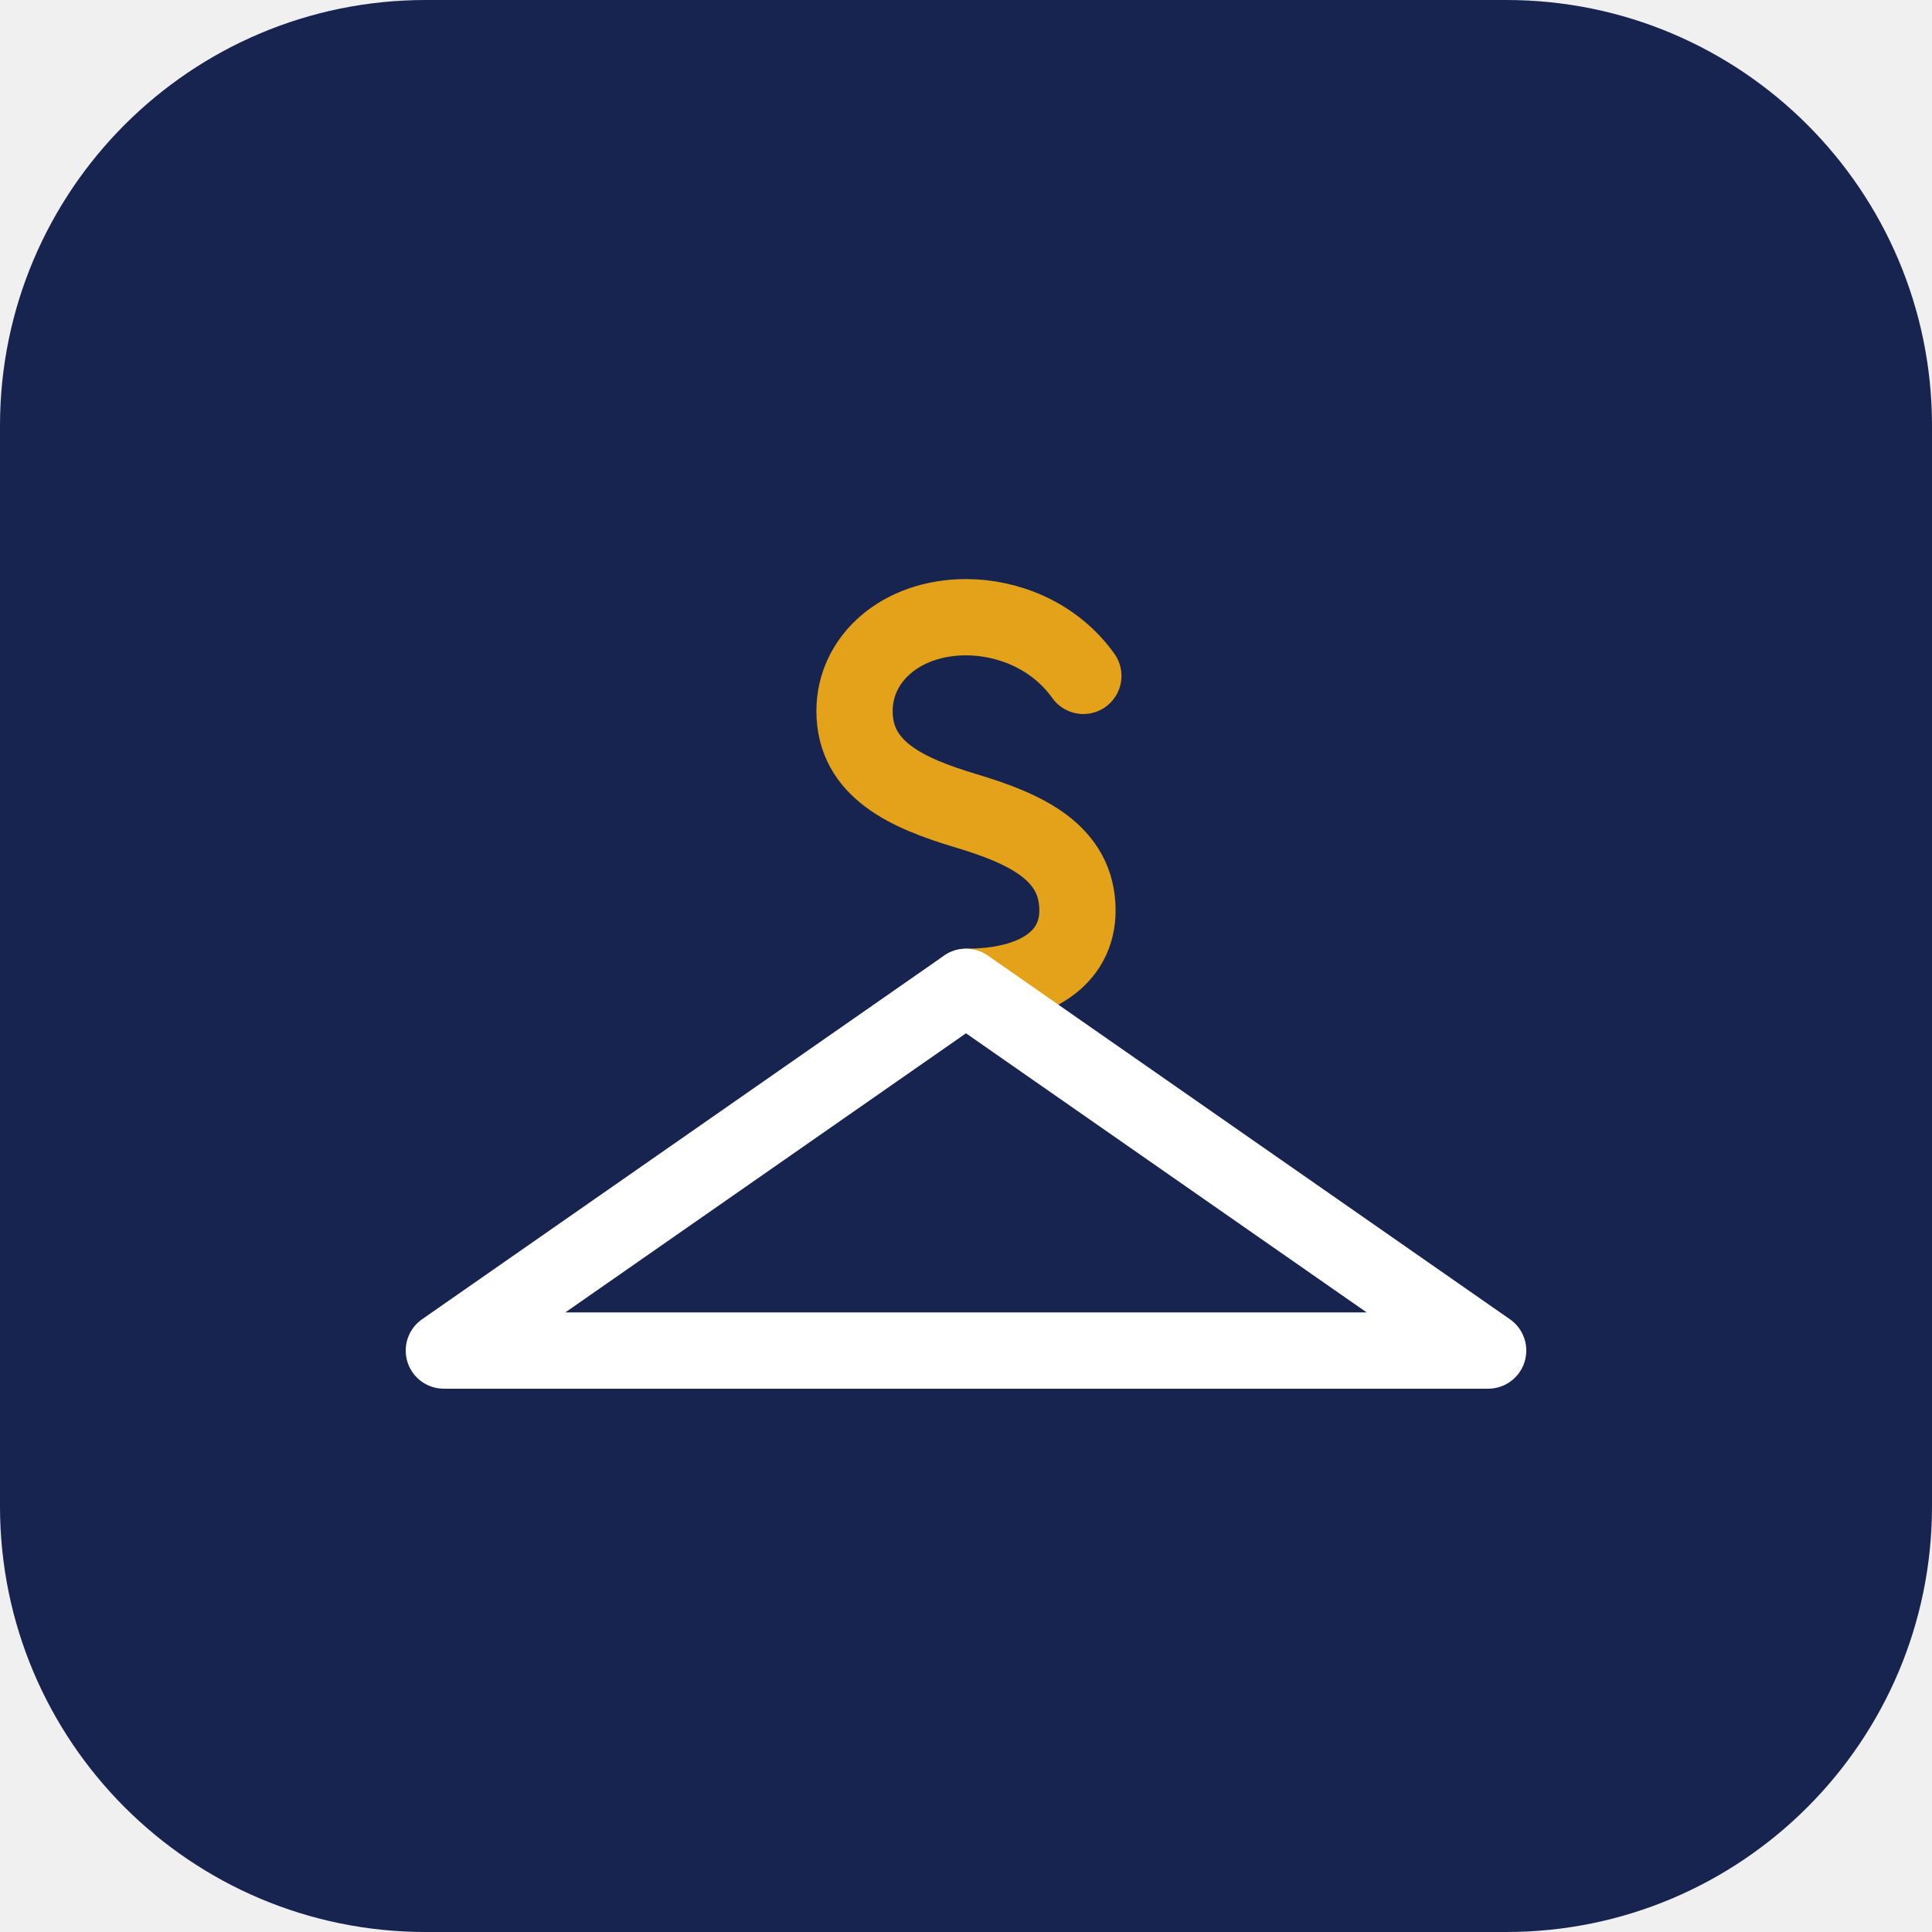
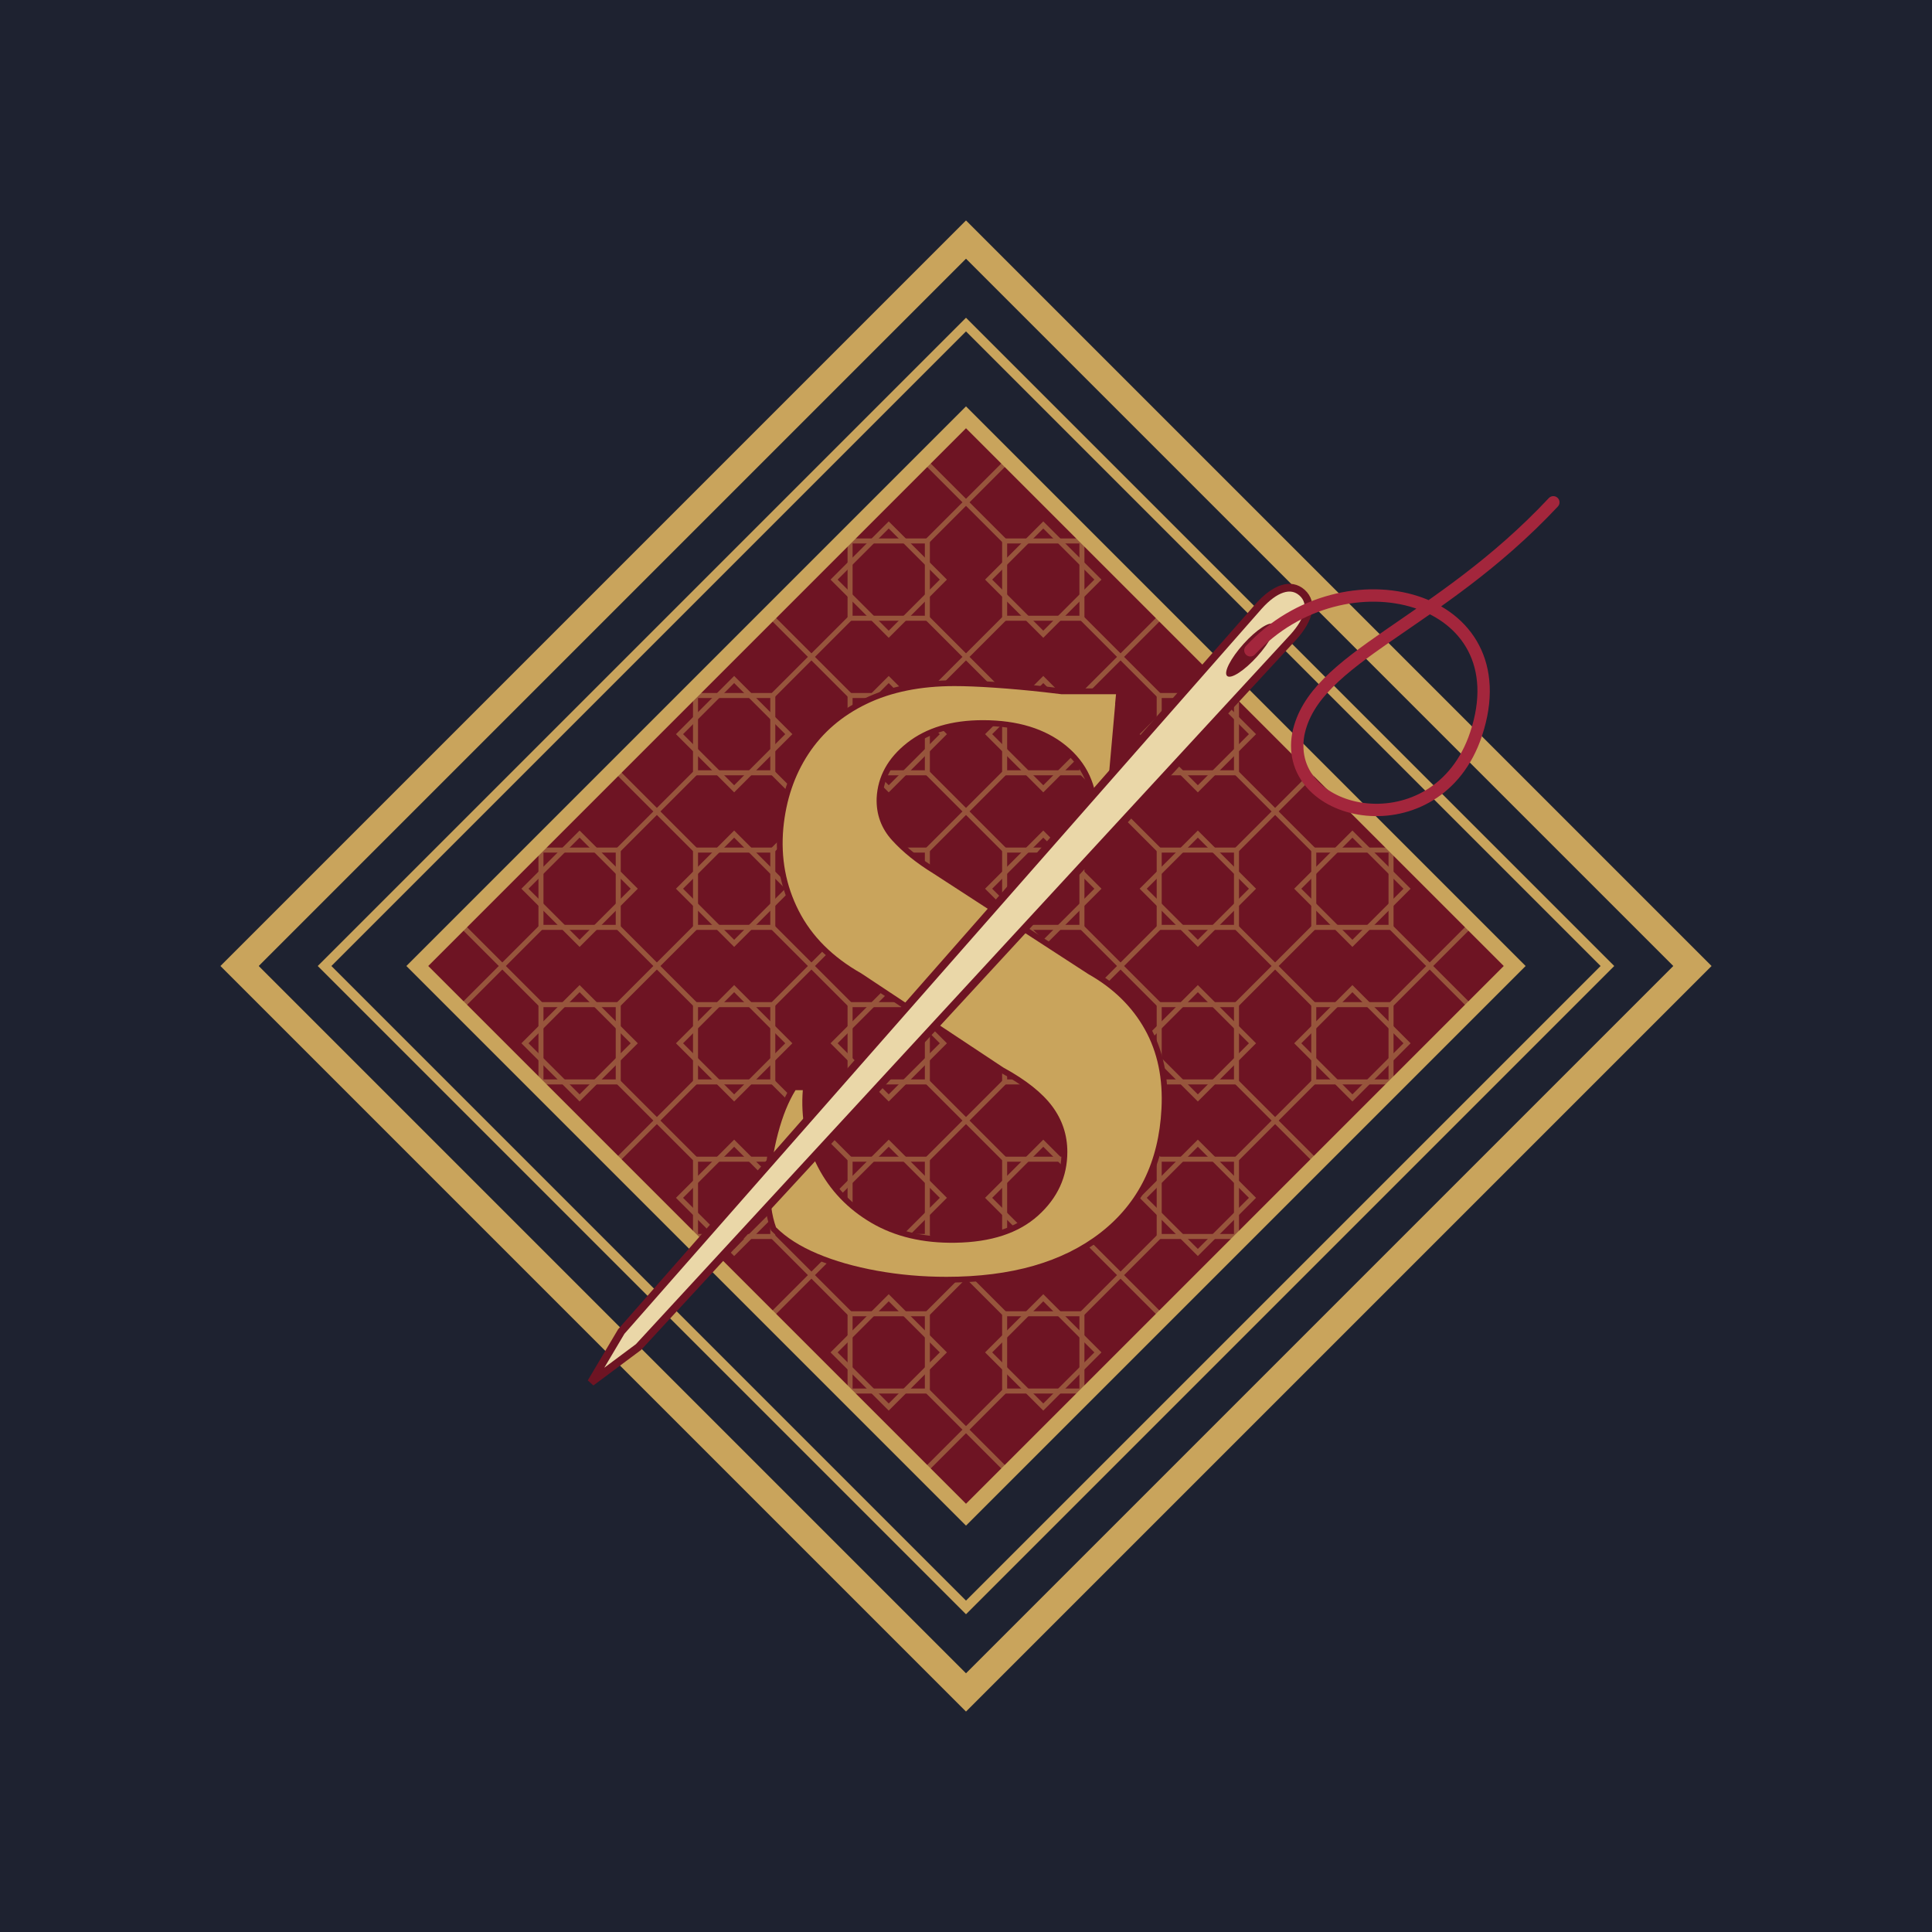
<svg xmlns="http://www.w3.org/2000/svg" viewBox="0 0 1080.00 1080.00" width="1080" height="1080">
-   <g>
-     <rect width="1080.0" height="1080.0" rx="238" fill="#16244F" />
-     <g transform="translate(212.04,367.98) scale(1.6398)">
-       <path fill="none" stroke-width="26.0" stroke-linecap="round" stroke-linejoin="round" stroke="#E3A21A" d="M240 6 C230 -8 214 -14 200 -14 C178 -14 162 0 162 18 C162 38 180 46 200 52 C220 58 238 66 238 86 C238 102 224 112 200 112" />
-       <path fill="none" stroke-width="26.0" stroke-linecap="round" stroke-linejoin="round" stroke="#FFFFFF" d="M200 112 L22 236 H378 Z" />
+   <rect width="100%" height="100%" fill="#1E2230" />
+   <g transform="translate(108.00,108.00) scale(2.16)">
+     <defs>
+       <pattern id="zp4" width="40" height="40" patternUnits="userSpaceOnUse">
+         <g fill="none" stroke="#C9A45C" stroke-width="1.3" opacity=".45">
+           <rect x="10" y="10" width="20" height="20" />
+           <rect x="10" y="10" width="20" height="20" transform="rotate(45 20 20)" />
+           <path d="M0 0 L10 10 M40 0 L30 10 M0 40 L10 30 M40 40 L30 30" />
+         </g>
+       </pattern>
+       <clipPath id="cp4">
+         <polygon points="200.0,58.0 342.0,200.0 200.0,342.0 58.0,200.0" />
+       </clipPath>
+     </defs>
+     <polygon points="200.0,58.0 342.0,200.0 200.0,342.0 58.0,200.0" fill="#6E1423" />
+     <rect width="400.0" height="400.0" fill="url(#zp4)" clip-path="url(#cp4)" />
+     <polygon points="200.0,12.0 388.0,200.0 200.0,388.0 12.0,200.0" fill="none" stroke="#C9A45C" stroke-width="7" />
+     <polygon points="200.0,34.0 366.0,200.0 200.0,366.0 34.0,200.0" fill="none" stroke="#C9A45C" stroke-width="2.5" />
+     <polygon points="200.0,58.0 342.0,200.0 200.0,342.0 58.0,200.0" fill="none" stroke="#C9A45C" stroke-width="4" />
+     <path fill="#C9A45C" stroke="#6E1423" stroke-width="3" paint-order="stroke" d="M197.036 127.56Q201.236 127.56 207.431 127.98Q213.626 128.4 220.241 129.135Q226.856 129.87 231.791 130.605Q236.726 131.34 238.616 132.18L236.096 160.53H233.996Q233.996 149.61 225.911 142.995Q217.826 136.38 204.386 136.38Q192.206 136.38 184.751 142.26Q177.296 148.14 176.876 156.54Q176.666 162.84 180.866 167.46Q185.066 172.08 191.576 176.07L231.686 202.11Q241.346 207.57 246.281 216.39Q251.216 225.21 250.586 236.97Q249.536 257.55 234.836 268.995Q220.136 280.44 194.936 280.44Q185.696 280.44 176.981 278.865Q168.266 277.29 161.546 274.455Q154.826 271.62 150.836 267.63Q149.156 263.01 149.366 256.5Q149.576 249.99 151.361 243.27Q153.146 236.55 155.876 232.14H157.766Q156.926 242.85 161.651 251.985Q166.376 261.12 175.511 266.475Q184.646 271.83 197.246 271.62Q211.106 271.41 218.666 264.585Q226.226 257.76 226.226 248.1Q226.226 241.59 222.341 236.34Q218.456 231.09 209.636 226.26L172.886 201.9Q161.756 195.6 156.716 185.73Q151.676 175.86 152.726 164.31Q153.776 153.39 159.236 145.095Q164.696 136.8 174.251 132.18Q183.806 127.56 197.036 127.56ZM238.826 129.66 238.406 134.07H213.626V129.66Z" />
+     <g transform="rotate(42 200.0 200.0)">
+       <path d="M200 70 C204 70 206 74 206 80 L203 330 L200 345 L197 330 L194 80 C194 74 196 70 200 70 Z" fill="#EAD7A8" stroke="#6E1423" stroke-width="2" />
+       <ellipse cx="200" cy="90" rx="2.4" ry="9" fill="#6E1423" />
    </g>
+     <path d="M273.6 118.3 C298 92 344 104 332 140 C322 170 282 162 286 140 C290 120 322 112 352 80" fill="none" stroke="#A3263C" stroke-width="3.2" stroke-linecap="round" />
  </g>
</svg>
